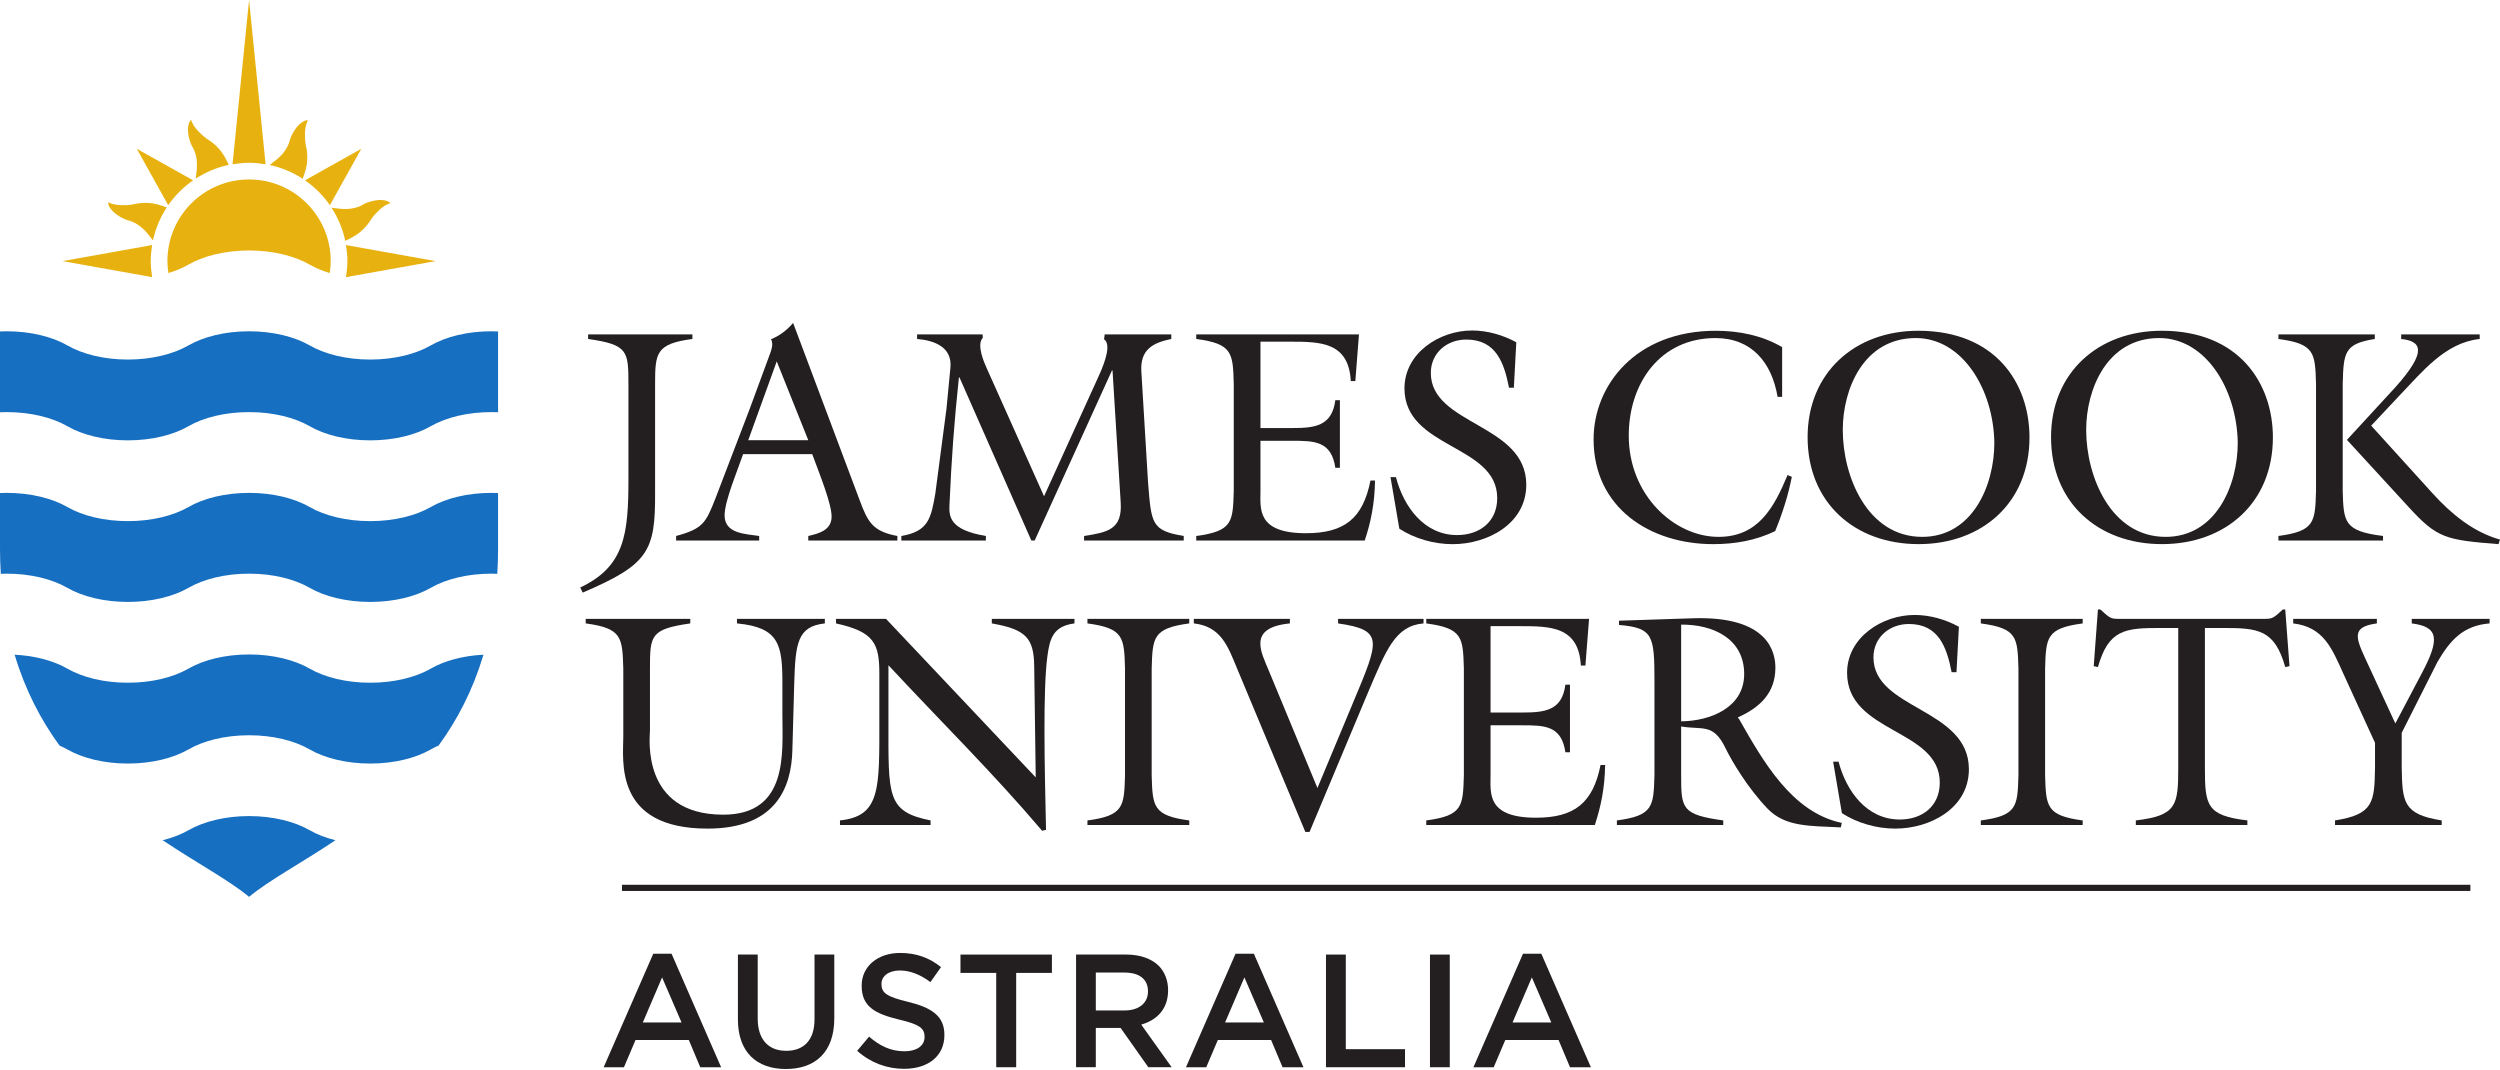
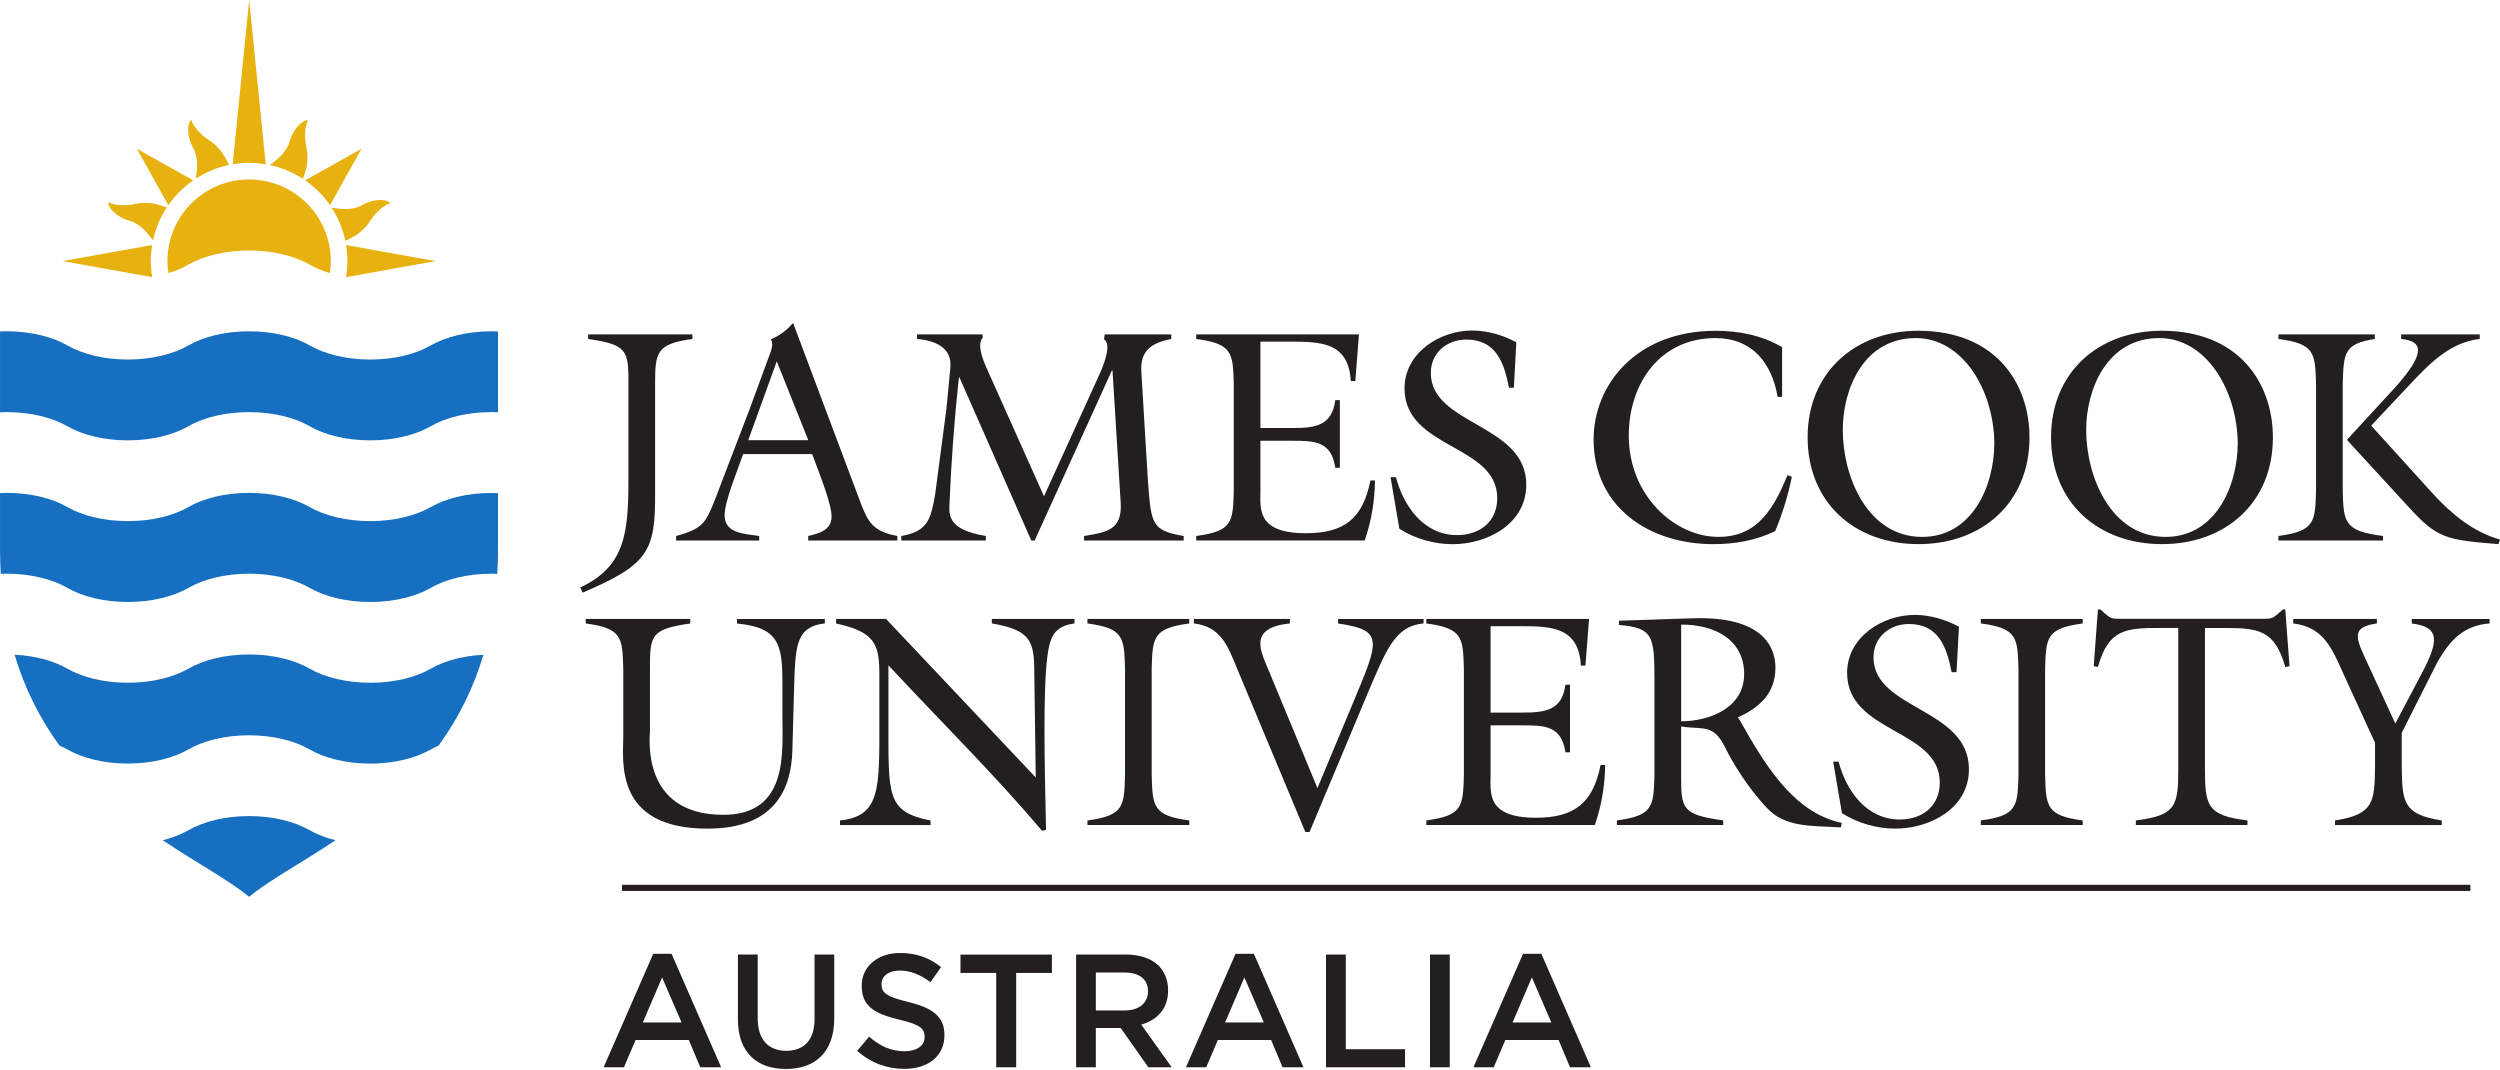
- <svg xmlns="http://www.w3.org/2000/svg" width="34.436mm" height="14.725mm" viewBox="0 0 122.016 52.175" id="svg7598" version="1.1">
-   <defs id="defs7600">
-     <clipPath clipPathUnits="userSpaceOnUse" id="clipPath1100">
-       <path d="m 0,0 841.89,0 0,595.276 L 0,595.276 0,0 Z" id="path1102" />
+ <svg xmlns="http://www.w3.org/2000/svg" width="130.15" height="55.653" viewBox="0 0 122.016 52.175">
+   <defs>
+     <clipPath id="b">
+       <path d="M0 0h841.89v595.276H0V0z" />
    </clipPath>
-     <clipPath clipPathUnits="userSpaceOnUse" id="clipPath960">
-       <path d="m 91.492,335.732 110.316,0 0,46.021 -110.316,0 0,-46.021 z" id="path962" />
+     <clipPath id="a">
+       <path d="M91.492 335.732h110.316v46.02H91.492v-46.02z" />
    </clipPath>
  </defs>
-   <g id="layer1" transform="translate(20.90277,-17.70346)">
-     <g transform="matrix(1.25,0,0,-1.25,-147.9111,491.8165)" id="g956">
-       <g id="g958" clip-path="url(#clipPath960)">
-         <g id="g964" transform="translate(126.1436,364.2924)">
-           <path d="m 0,0 c 0,1.302 -0.024,1.539 -1.574,1.763 l 0,0.178 4.072,0 0,-0.178 C 1.078,1.574 1.041,1.219 1.041,0 l 0,-4.236 C 1.054,-6.533 0.782,-7.042 -1.787,-8.141 L -1.881,-7.94 C -0.142,-7.124 0,-5.846 0,-3.717 L 0,0 Z" style="fill:#231f20;fill-opacity:1;fill-rule:nonzero;stroke:none" id="path966" />
-         </g>
-         <g id="g968" transform="translate(130.6216,361.5589)">
-           <path d="m 0,0 c -0.201,-0.592 -0.723,-1.824 -0.723,-2.391 0,-0.722 0.817,-0.722 1.35,-0.805 l 0,-0.177 -3.243,0 0,0.177 c 1.054,0.284 1.16,0.521 1.527,1.445 L 0.247,1.74 0.958,3.668 c 0.106,0.309 0.26,0.592 0.13,0.817 0.32,0.13 0.615,0.342 0.864,0.638 l 2.603,-6.934 c 0.319,-0.864 0.522,-1.207 1.468,-1.385 l 0,-0.177 -3.479,0 0,0.177 c 0.414,0.095 0.911,0.226 0.911,0.758 0,0.497 -0.45,1.609 -0.757,2.438 L 0,0 Z M 1.313,3.621 0.2,0.545 l 2.344,0 -1.231,3.076 z" style="fill:#231f20;fill-opacity:1;fill-rule:nonzero;stroke:none" id="path970" />
-         </g>
-         <g id="g972" transform="translate(142.3714,359.9137)">
-           <path d="m 0,0 2.142,4.71 c 0.296,0.65 0.462,1.243 0.201,1.42 l 0.025,0.19 2.601,0 0,-0.178 C 4.213,5.988 3.752,5.704 3.799,4.876 l 0.26,-4.308 c 0.13,-1.645 0.13,-1.906 1.395,-2.119 l 0,-0.177 -3.891,0 0,0.177 c 0.911,0.143 1.49,0.249 1.431,1.29 l -0.32,5.172 -0.023,0 -3.017,-6.639 -0.13,0 -2.805,6.367 -0.023,0 c -0.19,-1.81 -0.285,-3.124 -0.368,-4.957 -0.023,-0.462 -0.011,-0.996 1.421,-1.233 l 0,-0.177 -3.301,0 0,0.177 c 1.053,0.178 1.159,0.687 1.325,1.645 l 0.438,3.326 0.154,1.609 c 0.071,0.782 -0.604,1.054 -1.302,1.113 l 0,0.178 2.556,0 0.011,-0.131 C -2.65,5.918 -2.331,5.207 -2.247,5.018 L 0,0 Z" style="fill:#231f20;fill-opacity:1;fill-rule:nonzero;stroke:none" id="path974" />
-         </g>
-         <g id="g976" transform="translate(148.3139,358.3629)">
-           <path d="m 0,0 c 1.42,0.19 1.432,0.545 1.465,1.764 l 0,4.166 C 1.432,7.149 1.42,7.504 0,7.692 l 0,0.178 6.354,0 -0.142,-1.822 -0.177,0 C 5.952,7.574 4.851,7.587 3.657,7.587 l -1.149,0 0,-3.373 1.23,0 c 0.888,0 1.563,0.071 1.693,1.088 l 0.178,0 0,-2.639 -0.178,0 C 5.277,3.704 4.626,3.717 3.738,3.717 l -1.23,0 0,-1.941 c 0,-0.698 -0.165,-1.668 1.775,-1.668 1.492,0 2.225,0.566 2.52,2.058 l 0.177,0 C 6.969,1.267 6.816,0.533 6.579,-0.177 L 0,-0.177 0,0 Z" style="fill:#231f20;fill-opacity:1;fill-rule:nonzero;stroke:none" id="path978" />
-         </g>
-         <g id="g980" transform="translate(160.7156,364.1503)">
-           <path d="m 0,0 -0.189,0 c -0.189,0.959 -0.497,1.882 -1.668,1.882 -0.759,0 -1.385,-0.521 -1.385,-1.302 0,-2.047 3.727,-1.976 3.727,-4.367 0,-1.526 -1.515,-2.32 -2.875,-2.32 -0.723,0 -1.48,0.213 -2.082,0.604 l -0.344,2.012 0.212,0 c 0.296,-1.137 1.089,-2.261 2.391,-2.261 0.875,0 1.563,0.521 1.563,1.444 0,2.107 -3.621,1.917 -3.621,4.284 0,1.385 1.372,2.26 2.637,2.26 0.604,0 1.208,-0.177 1.729,-0.46 L 0,0 Z" style="fill:#231f20;fill-opacity:1;fill-rule:nonzero;stroke:none" id="path982" />
-         </g>
-         <g id="g984" transform="translate(171.1906,363.7952)">
-           <path d="m 0,0 -0.178,0 c -0.225,1.337 -1.007,2.295 -2.426,2.295 -2.166,0 -3.385,-1.774 -3.385,-3.81 0,-2.332 1.786,-3.952 3.504,-3.952 1.548,0 2.164,1.136 2.697,2.414 L 0.379,-3.124 C 0.235,-3.847 0.011,-4.556 -0.273,-5.243 -1.03,-5.609 -1.847,-5.751 -2.688,-5.751 c -2.474,0 -4.674,1.42 -4.674,4.094 0,2.107 1.645,4.237 4.77,4.237 0.899,0 1.81,-0.178 2.592,-0.639 L 0,0 Z" style="fill:#231f20;fill-opacity:1;fill-rule:nonzero;stroke:none" id="path986" />
-         </g>
-         <g id="g988" transform="translate(180.8482,362.209)">
-           <path d="m 0,0 c 0,-2.544 -1.846,-4.164 -4.331,-4.164 -2.496,0 -4.332,1.62 -4.332,4.175 0,2.522 1.847,4.156 4.32,4.156 C -1.313,4.167 0,2.107 0,0 m -7.29,0.296 c 0,-1.834 0.97,-4.177 3.101,-4.177 1.951,0 2.817,1.988 2.817,3.68 -0.036,2.096 -1.255,4.083 -3.066,4.083 -2.036,0 -2.852,-1.987 -2.852,-3.586" style="fill:#231f20;fill-opacity:1;fill-rule:nonzero;stroke:none" id="path990" />
-         </g>
-         <g id="g992" transform="translate(190.3522,362.209)">
-           <path d="m 0,0 c 0,-2.544 -1.846,-4.164 -4.331,-4.164 -2.497,0 -4.331,1.62 -4.331,4.175 0,2.522 1.846,4.156 4.32,4.156 C -1.313,4.167 0,2.107 0,0 m -7.29,0.296 c 0,-1.834 0.971,-4.177 3.101,-4.177 1.954,0 2.817,1.988 2.817,3.68 -0.036,2.096 -1.255,4.083 -3.066,4.083 -2.034,0 -2.852,-1.987 -2.852,-3.586" style="fill:#231f20;fill-opacity:1;fill-rule:nonzero;stroke:none" id="path994" />
-         </g>
-         <g id="g996" transform="translate(193.0784,360.1266)">
-           <path d="m 0,0 c 0.035,-1.219 0.047,-1.574 1.574,-1.763 l 0,-0.178 -4.084,0 0,0.178 c 1.422,0.189 1.433,0.544 1.468,1.763 l 0,4.166 C -1.077,5.385 -1.088,5.74 -2.51,5.928 l 0,0.179 3.763,0 0,-0.179 C 0.047,5.74 0.035,5.385 0,4.166 L 0,0 Z m 5.349,6.107 0,-0.179 C 4,5.787 3.1,4.639 2.224,3.728 L 1.112,2.544 3.515,-0.106 C 4.237,-0.899 5.089,-1.609 6.141,-1.904 L 6.082,-2.083 c -2.059,0.166 -2.39,0.225 -3.503,1.444 L 0.165,1.989 2.07,4.059 c 1.243,1.396 1.006,1.787 0.213,1.869 l 0,0.179 3.066,0 z" style="fill:#231f20;fill-opacity:1;fill-rule:nonzero;stroke:none" id="path998" />
-         </g>
-         <g id="g1000" transform="translate(133.8122,355.1261)">
-           <path d="m 0,0 0,-0.177 c -1.077,-0.118 -1.148,-0.782 -1.195,-2.344 l -0.072,-2.591 c -0.034,-1.528 -0.685,-3.077 -3.313,-3.077 -3.668,0 -3.289,2.651 -3.289,3.597 l 0,2.651 c -0.037,1.22 -0.048,1.574 -1.468,1.764 l 0,0.177 4.083,0 0,-0.177 c -1.551,-0.225 -1.574,-0.462 -1.574,-1.764 l 0,-2.426 c 0,-0.225 -0.379,-3.278 2.863,-3.278 2.557,0 2.308,2.438 2.308,3.882 l 0,1.242 c 0,1.503 -0.118,2.189 -1.774,2.344 L -3.431,0 0,0 Z" style="fill:#231f20;fill-opacity:1;fill-rule:nonzero;stroke:none" id="path1002" />
-         </g>
-         <g id="g1004" transform="translate(142.0467,348.937)">
-           <path d="m 0,0 -0.059,4.32 c -0.012,1.124 -0.319,1.456 -1.656,1.692 l 0,0.177 3.228,0 0,-0.177 C 0.697,5.905 0.544,5.455 0.45,4.686 0.284,3.385 0.343,0.532 0.402,-2.047 L 0.249,-2.084 c -1.894,2.237 -4,4.309 -6,6.463 l 0,-2.179 c 0,-2.934 -0.071,-3.537 1.645,-3.88 l 0,-0.179 -3.537,0 0,0.179 c 1.597,0.165 1.537,1.255 1.537,3.94 l 0,1.775 c 0,1.184 -0.189,1.646 -1.692,1.977 l 0,0.177 1.953,0 L 0,0 Z" style="fill:#231f20;fill-opacity:1;fill-rule:nonzero;stroke:none" id="path1006" />
-         </g>
-         <g id="g1008" transform="translate(146.574,349.0189)">
-           <path d="m 0,0 c 0.035,-1.218 0.049,-1.574 1.468,-1.763 l 0,-0.178 -3.976,0 0,0.178 c 1.419,0.189 1.432,0.545 1.467,1.763 l 0,4.166 C -1.076,5.386 -1.089,5.74 -2.508,5.93 l 0,0.177 3.976,0 0,-0.177 C 0.049,5.74 0.035,5.386 0,4.166 L 0,0 Z" style="fill:#231f20;fill-opacity:1;fill-rule:nonzero;stroke:none" id="path1010" />
-         </g>
-         <g id="g1012" transform="translate(157.1892,355.1261)">
-           <path d="m 0,0 0,-0.177 c -1.113,-0.095 -1.456,-1.03 -2.189,-2.746 l -2.262,-5.396 -0.164,0 -2.674,6.401 c -0.356,0.866 -0.628,1.623 -1.681,1.741 l 0,0.177 3.751,0 0,-0.177 C -6.888,-0.343 -6.343,-1.29 -6.036,-2.036 l 1.893,-4.568 1.398,3.35 c 1.016,2.426 1.206,2.816 -0.592,3.077 L -3.337,0 0,0 Z" style="fill:#231f20;fill-opacity:1;fill-rule:nonzero;stroke:none" id="path1014" />
-         </g>
-         <g id="g1016" transform="translate(157.2956,347.2569)">
-           <path d="m 0,0 c 1.421,0.188 1.433,0.544 1.468,1.762 l 0,4.166 C 1.433,7.148 1.421,7.502 0,7.692 l 0,0.177 6.356,0 -0.142,-1.822 -0.178,0 C 5.953,7.574 4.852,7.585 3.657,7.585 l -1.147,0 0,-3.372 1.231,0 c 0.885,0 1.562,0.07 1.691,1.088 l 0.179,0 0,-2.639 -0.179,0 C 5.279,3.703 4.626,3.714 3.741,3.714 l -1.231,0 0,-1.94 c 0,-0.697 -0.166,-1.668 1.775,-1.668 1.49,0 2.225,0.568 2.52,2.059 l 0.178,0 C 6.971,1.265 6.817,0.532 6.581,-0.179 L 0,-0.179 0,0 Z" style="fill:#231f20;fill-opacity:1;fill-rule:nonzero;stroke:none" id="path1018" />
-         </g>
-         <g id="g1020" transform="translate(166.2053,352.6888)">
-           <path d="m 0,0 c 0,1.81 -0.059,2.082 -1.385,2.201 l 0,0.165 2.888,0.095 C 4.485,2.556 4.722,1.1 4.722,0.532 4.722,-0.462 4.107,-1.03 3.255,-1.41 l 0.059,-0.082 c 0.911,-1.597 2.047,-3.633 4,-4.036 L 7.278,-5.704 c -1.255,0.059 -2.177,0.022 -2.864,0.733 -0.781,0.816 -1.396,1.857 -1.644,2.368 -0.474,0.981 -0.9,0.696 -1.728,0.84 l 0,-1.907 c 0,-1.301 0.022,-1.537 1.644,-1.762 l 0,-0.179 -4.153,0 0,0.179 C -0.048,-5.244 -0.036,-4.888 0,-3.67 L 0,0 Z m 1.042,-1.563 c 1.136,0.011 2.461,0.533 2.461,1.846 0,1.386 -1.219,1.942 -2.461,1.93 l 0,-3.776 z" style="fill:#231f20;fill-opacity:1;fill-rule:nonzero;stroke:none" id="path1022" />
-         </g>
-         <g id="g1024" transform="translate(177.9975,353.0432)">
-           <path d="m 0,0 -0.189,0 c -0.189,0.959 -0.498,1.883 -1.668,1.883 -0.758,0 -1.384,-0.521 -1.384,-1.303 0,-2.047 3.726,-1.976 3.726,-4.368 0,-1.525 -1.515,-2.318 -2.875,-2.318 -0.722,0 -1.48,0.213 -2.084,0.604 l -0.342,2.01 0.212,0 c 0.297,-1.136 1.089,-2.259 2.392,-2.259 0.875,0 1.56,0.519 1.56,1.442 0,2.107 -3.619,1.918 -3.619,4.286 0,1.385 1.371,2.259 2.637,2.259 0.604,0 1.208,-0.177 1.729,-0.461 L 0,0 Z" style="fill:#231f20;fill-opacity:1;fill-rule:nonzero;stroke:none" id="path1026" />
-         </g>
-         <g id="g1028" transform="translate(181.458,349.0189)">
-           <path d="m 0,0 c 0.035,-1.218 0.048,-1.574 1.468,-1.763 l 0,-0.178 -3.978,0 0,0.178 c 1.422,0.189 1.433,0.545 1.469,1.763 l 0,4.166 C -1.077,5.386 -1.088,5.74 -2.51,5.93 l 0,0.177 3.978,0 0,-0.177 C 0.048,5.74 0.035,5.386 0,4.166 L 0,0 Z" style="fill:#231f20;fill-opacity:1;fill-rule:nonzero;stroke:none" id="path1030" />
-         </g>
-         <g id="g1032" transform="translate(190.7406,355.4927)">
-           <path d="M 0,0 0.094,0 0.26,-2.213 0.094,-2.248 c -0.414,1.468 -1.064,1.526 -2.425,1.526 l -0.712,0 0,-5.467 c 0,-1.467 0.072,-1.858 1.658,-2.047 l 0,-0.179 -4.355,0 0,0.179 c 1.586,0.189 1.656,0.58 1.656,2.047 l 0,5.467 -0.708,0 c -1.363,0 -2.013,-0.058 -2.428,-1.526 L -7.384,-2.213 -7.22,0 l 0.095,0 0.119,-0.106 c 0.296,-0.273 0.344,-0.261 0.733,-0.261 l 5.421,0 c 0.39,0 0.437,-0.012 0.734,0.261 L 0,0 Z" style="fill:#231f20;fill-opacity:1;fill-rule:nonzero;stroke:none" id="path1034" />
-         </g>
-         <g id="g1036" transform="translate(198.814,355.1261)">
-           <path d="M 0,0 0,-0.177 C -1.03,-0.26 -1.538,-0.828 -2.036,-1.681 l -1.396,-2.768 0,-1.339 c 0.024,-1.36 0.047,-1.845 1.562,-2.081 l 0,-0.179 -4.166,0 0,0.179 c 1.515,0.236 1.54,0.721 1.562,2.081 l 0,0.948 -1.23,2.686 c -0.45,0.994 -0.77,1.835 -1.965,1.977 l 0,0.177 3.267,0 0,-0.177 c -0.971,-0.131 -0.841,-0.521 -0.461,-1.35 l 1.182,-2.556 1.03,1.953 c 0.733,1.373 0.639,1.822 -0.389,1.953 L -3.04,0 0,0 Z" style="fill:#231f20;fill-opacity:1;fill-rule:nonzero;stroke:none" id="path1038" />
-         </g>
-         <path d="m 125.892,344.744 72.172,0 0,-0.241 -72.172,0 0,0.241 z" style="fill:#231f20;fill-opacity:1;fill-rule:nonzero;stroke:none" id="path1040" />
-         <g id="g1042" transform="translate(127.1128,342.0509)">
-           <path d="m 0,0 0.715,0 1.935,-4.431 -0.815,0 -0.446,1.063 -2.081,0 -0.452,-1.063 -0.792,0 L 0,0 Z m 1.105,-2.684 -0.76,1.76 -0.753,-1.76 1.513,0 z" style="fill:#231f20;fill-opacity:1;fill-rule:nonzero;stroke:none" id="path1044" />
-         </g>
-         <g id="g1046" transform="translate(130.4184,339.4877)">
-           <path d="m 0,0 0,2.532 0.773,0 0,-2.502 c 0,-0.816 0.421,-1.257 1.112,-1.257 0.685,0 1.106,0.415 1.106,1.227 l 0,2.532 0.772,0 0,-2.494 C 3.763,-1.277 3.022,-1.937 1.872,-1.937 0.729,-1.937 0,-1.277 0,0" style="fill:#231f20;fill-opacity:1;fill-rule:nonzero;stroke:none" id="path1048" />
-         </g>
-         <g id="g1050" transform="translate(135.0746,338.2611)">
-           <path d="m 0,0 0.466,0.553 c 0.42,-0.363 0.842,-0.571 1.388,-0.571 0.477,0 0.778,0.22 0.778,0.553 l 0,0.013 C 2.632,0.861 2.458,1.032 1.64,1.219 0.704,1.446 0.176,1.723 0.176,2.533 l 0,0.013 c 0,0.754 0.629,1.275 1.502,1.275 0.64,0 1.149,-0.195 1.596,-0.553 L 2.86,2.683 C 2.463,2.979 2.068,3.136 1.665,3.136 1.212,3.136 0.949,2.904 0.949,2.614 l 0,-0.011 C 0.949,2.263 1.15,2.112 1.991,1.911 2.922,1.684 3.406,1.351 3.406,0.623 l 0,-0.014 C 3.406,-0.214 2.758,-0.703 1.835,-0.703 1.163,-0.703 0.528,-0.47 0,0" style="fill:#231f20;fill-opacity:1;fill-rule:nonzero;stroke:none" id="path1052" />
-         </g>
-         <g id="g1054" transform="translate(140.5044,341.303)">
-           <path d="m 0,0 -1.396,0 0,0.716 3.57,0 0,-0.716 -1.395,0 0,-3.683 L 0,-3.683 0,0 Z" style="fill:#231f20;fill-opacity:1;fill-rule:nonzero;stroke:none" id="path1056" />
-         </g>
-         <g id="g1058" transform="translate(143.6217,342.0192)">
-           <path d="M 0,0 1.96,0 C 2.513,0 2.947,-0.164 3.229,-0.439 3.462,-0.68 3.593,-1.006 3.593,-1.388 l 0,-0.013 c 0,-0.722 -0.433,-1.157 -1.048,-1.334 l 1.188,-1.664 -0.912,0 -1.081,1.533 -0.969,0 0,-1.533 L 0,-4.399 0,0 Z m 1.903,-2.182 c 0.553,0 0.905,0.292 0.905,0.737 l 0,0.013 c 0,0.471 -0.339,0.729 -0.911,0.729 l -1.126,0 0,-1.479 1.132,0 z" style="fill:#231f20;fill-opacity:1;fill-rule:nonzero;stroke:none" id="path1060" />
-         </g>
-         <g id="g1062" transform="translate(149.848,342.0509)">
-           <path d="m 0,0 0.716,0 1.936,-4.431 -0.816,0 -0.447,1.063 -2.08,0 -0.452,-1.063 -0.792,0 L 0,0 Z m 1.106,-2.684 -0.76,1.76 -0.754,-1.76 1.514,0 z" style="fill:#231f20;fill-opacity:1;fill-rule:nonzero;stroke:none" id="path1064" />
-         </g>
-         <g id="g1066" transform="translate(153.3795,342.0192)">
-           <path d="m 0,0 0.774,0 0,-3.694 2.312,0 0,-0.705 L 0,-4.399 0,0 Z" style="fill:#231f20;fill-opacity:1;fill-rule:nonzero;stroke:none" id="path1068" />
-         </g>
-         <path d="m 157.44,342.019 0.773,0 0,-4.399 -0.773,0 0,4.399 z" style="fill:#231f20;fill-opacity:1;fill-rule:nonzero;stroke:none" id="path1070" />
-         <g id="g1072" transform="translate(161.0719,342.0509)">
-           <path d="m 0,0 0.716,0 1.935,-4.431 -0.815,0 -0.447,1.063 -2.08,0 -0.452,-1.063 -0.792,0 L 0,0 Z m 1.106,-2.684 -0.76,1.76 -0.754,-1.76 1.514,0 z" style="fill:#231f20;fill-opacity:1;fill-rule:nonzero;stroke:none" id="path1074" />
-         </g>
-         <g id="g1076" transform="translate(118.4277,359.4947)">
-           <path d="m 0,0 c -0.589,-0.34 -1.43,-0.552 -2.365,-0.552 -0.936,0 -1.777,0.212 -2.366,0.551 -0.589,0.34 -1.431,0.552 -2.365,0.552 -0.935,0 -1.779,-0.212 -2.366,-0.552 -0.59,-0.339 -1.431,-0.551 -2.367,-0.551 -0.934,0 -1.776,0.212 -2.364,0.551 -0.59,0.34 -1.431,0.552 -2.367,0.552 -0.087,0 -0.174,-0.004 -0.261,-0.007 l 0,-2.19 c 0,-0.331 0.012,-0.65 0.031,-0.964 0.076,0.003 0.153,0.007 0.23,0.007 0.936,0 1.777,-0.213 2.367,-0.553 0.588,-0.339 1.43,-0.551 2.364,-0.551 0.936,0 1.777,0.212 2.367,0.551 0.587,0.34 1.431,0.553 2.366,0.553 0.934,0 1.776,-0.213 2.365,-0.553 0.589,-0.339 1.43,-0.551 2.366,-0.551 0.935,0 1.776,0.212 2.365,0.552 0.589,0.339 1.43,0.552 2.364,0.552 0.08,0 0.156,-0.004 0.232,-0.007 0.019,0.314 0.03,0.633 0.03,0.964 l 0,2.19 C 2.54,0.547 2.455,0.551 2.364,0.551 1.43,0.551 0.589,0.339 0,0" style="fill:#176fc1;fill-opacity:1;fill-rule:nonzero;stroke:none" id="path1078" />
-         </g>
-         <g id="g1080" transform="translate(116.0625,352.6331)">
-           <path d="M 0,0 C -0.936,0 -1.778,0.212 -2.366,0.551 -2.955,0.89 -3.797,1.104 -4.731,1.104 -5.666,1.104 -6.509,0.89 -7.097,0.551 -7.687,0.212 -8.528,0 -9.464,0 c -0.934,-0.001 -1.776,0.212 -2.364,0.551 -0.524,0.302 -1.247,0.503 -2.057,0.543 0.414,-1.387 1.028,-2.553 1.752,-3.547 0.107,-0.048 0.21,-0.096 0.305,-0.151 0.588,-0.339 1.43,-0.552 2.364,-0.552 0.936,0 1.777,0.213 2.367,0.552 0.588,0.34 1.431,0.553 2.366,0.553 0.934,0 1.776,-0.212 2.365,-0.553 0.588,-0.339 1.43,-0.552 2.366,-0.552 0.935,0 1.776,0.213 2.365,0.552 0.095,0.056 0.199,0.104 0.305,0.152 0.725,0.993 1.336,2.159 1.751,3.546 C 3.611,1.054 2.888,0.853 2.365,0.551 1.776,0.212 0.935,0 0,0" style="fill:#176fc1;fill-opacity:1;fill-rule:nonzero;stroke:none" id="path1082" />
-         </g>
-         <g id="g1084" transform="translate(113.6964,346.8747)">
-           <path d="M 0,0 C -0.589,0.338 -1.431,0.552 -2.365,0.552 -3.3,0.552 -4.143,0.338 -4.731,0 c -0.284,-0.164 -0.626,-0.296 -1.008,-0.391 1.356,-0.907 2.61,-1.573 3.374,-2.212 0.764,0.639 2.017,1.305 3.373,2.212 C 0.626,-0.296 0.284,-0.164 0,0" style="fill:#176fc1;fill-opacity:1;fill-rule:nonzero;stroke:none" id="path1086" />
-         </g>
-         <g id="g1088" transform="translate(118.4277,365.8046)">
-           <path d="m 0,0 c -0.589,-0.34 -1.43,-0.553 -2.365,-0.553 -0.936,0 -1.777,0.213 -2.366,0.553 -0.589,0.338 -1.431,0.551 -2.365,0.551 -0.935,0 -1.779,-0.213 -2.366,-0.551 -0.59,-0.34 -1.431,-0.553 -2.367,-0.553 -0.934,0 -1.776,0.213 -2.364,0.553 -0.59,0.338 -1.431,0.551 -2.367,0.551 -0.087,0 -0.174,-0.003 -0.261,-0.007 l 0,-3.155 c 0.087,0.003 0.174,0.006 0.261,0.006 0.936,0 1.777,-0.211 2.367,-0.55 0.588,-0.341 1.43,-0.553 2.364,-0.553 0.936,0 1.777,0.212 2.367,0.553 0.587,0.339 1.431,0.55 2.366,0.55 0.934,0 1.776,-0.211 2.365,-0.55 0.589,-0.341 1.43,-0.553 2.366,-0.553 0.935,0 1.776,0.212 2.365,0.553 0.589,0.339 1.43,0.55 2.364,0.55 0.091,0 0.176,-0.003 0.262,-0.006 l 0,3.155 C 2.54,0.548 2.455,0.551 2.364,0.551 1.43,0.551 0.589,0.338 0,0" style="fill:#176fc1;fill-opacity:1;fill-rule:nonzero;stroke:none" id="path1090" />
-         </g>
-         <g id="g1092" transform="translate(111.3313,372.2834)">
-           <path d="m 0,0 c -1.761,0 -3.188,-1.427 -3.188,-3.188 0,-0.158 0.016,-0.314 0.038,-0.466 0.293,0.088 0.558,0.2 0.784,0.33 0.588,0.338 1.431,0.551 2.366,0.551 0.934,0 1.776,-0.213 2.365,-0.551 0.227,-0.131 0.492,-0.242 0.785,-0.331 0.022,0.153 0.038,0.308 0.038,0.467 C 3.188,-1.427 1.761,0 0,0 m -4.345,-0.936 c -0.063,-0.01 -0.126,-0.027 -0.191,-0.039 -0.168,-0.029 -0.328,-0.033 -0.489,-0.027 -0.166,0.006 -0.361,0.045 -0.471,0.117 -0.028,-0.166 0.177,-0.385 0.351,-0.503 0.12,-0.081 0.245,-0.151 0.378,-0.195 0.053,-0.019 0.105,-0.028 0.156,-0.047 0.16,-0.056 0.317,-0.158 0.44,-0.268 0.162,-0.142 0.295,-0.323 0.419,-0.482 0.099,0.465 0.285,0.902 0.538,1.288 -0.168,0.06 -0.35,0.125 -0.548,0.156 -0.176,0.027 -0.384,0.031 -0.583,0 m 11.627,-2.252 -3.5,0.627 c 0.035,-0.204 0.057,-0.414 0.057,-0.627 0,-0.213 -0.022,-0.421 -0.057,-0.626 l 3.5,0.626 z m -11.068,0.627 -3.497,-0.627 3.499,-0.626 c -0.032,0.205 -0.056,0.413 -0.056,0.626 0,0.213 0.024,0.423 0.054,0.627 m 8.45,0.853 c 0.039,0.053 0.07,0.11 0.109,0.162 0.097,0.141 0.207,0.256 0.324,0.366 0.122,0.112 0.288,0.223 0.418,0.251 C 5.416,-0.794 5.116,-0.782 4.909,-0.823 4.768,-0.85 4.634,-0.888 4.504,-0.951 4.454,-0.976 4.411,-1.006 4.36,-1.03 4.208,-1.102 4.026,-1.141 3.859,-1.151 3.646,-1.165 3.423,-1.131 3.223,-1.105 l -0.003,0 c 0.252,-0.388 0.437,-0.823 0.535,-1.292 0.163,0.077 0.334,0.16 0.496,0.278 0.144,0.104 0.294,0.249 0.413,0.411 m -6.848,1.674 -2.2,1.232 1.227,-2.202 c 0.266,0.38 0.594,0.709 0.973,0.97 m 5.34,-0.97 1.227,2.202 -2.199,-1.232 c 0.378,-0.261 0.707,-0.59 0.972,-0.97 M 0.645,0.593 0,7.007 -0.646,0.593 c 0.211,0.034 0.425,0.058 0.646,0.058 0.219,0 0.434,-0.024 0.645,-0.058 m -2.882,0.724 c 0.024,-0.049 0.055,-0.094 0.079,-0.144 0.071,-0.153 0.112,-0.335 0.121,-0.5 0.013,-0.215 -0.02,-0.437 -0.046,-0.636 l 0,-0.004 C -1.696,0.285 -1.259,0.47 -0.792,0.569 -0.868,0.731 -0.95,0.904 -1.069,1.064 -1.174,1.209 -1.319,1.358 -1.48,1.475 -1.533,1.514 -1.589,1.546 -1.643,1.584 -1.783,1.683 -1.897,1.792 -2.009,1.909 -2.12,2.031 -2.232,2.198 -2.258,2.328 -2.394,2.228 -2.405,1.929 -2.365,1.722 -2.337,1.579 -2.299,1.445 -2.237,1.317 M 2.252,0.573 c 0.027,0.176 0.03,0.385 0,0.584 C 2.243,1.221 2.223,1.284 2.212,1.348 2.184,1.517 2.179,1.674 2.184,1.837 2.191,2.001 2.228,2.199 2.302,2.309 2.137,2.335 1.918,2.131 1.8,1.956 1.718,1.835 1.649,1.713 1.604,1.577 1.586,1.528 1.575,1.473 1.558,1.423 1.501,1.263 1.399,1.105 1.29,0.981 1.147,0.823 0.967,0.687 0.806,0.566 c 0,0 0,-0.001 -0.001,-0.001 0.467,-0.101 0.903,-0.286 1.291,-0.539 0.06,0.169 0.123,0.351 0.156,0.547" style="fill:#e7b20f;fill-opacity:1;fill-rule:nonzero;stroke:none" id="path1094" />
-         </g>
-       </g>
-     </g>
-     <g transform="matrix(1.25,0,0,-1.25,-147.9111,491.8165)" id="g1096">
-       <g id="g1098" clip-path="url(#clipPath1100)" />
-     </g>
+   <g clip-path="url(#a)" transform="matrix(1.25 0 0 -1.25 -127.008 474.113)">
+     <path d="M126.144 364.292c0 1.302-.024 1.54-1.574 1.763v.178h4.072v-.178c-1.42-.19-1.457-.544-1.457-1.763v-4.236c.013-2.297-.26-2.806-2.828-3.905l-.094.202c1.74.816 1.88 2.094 1.88 4.223v3.717zM130.622 361.56c-.2-.593-.723-1.825-.723-2.392 0-.722.816-.722 1.35-.805v-.177h-3.244v.177c1.054.284 1.16.52 1.527 1.445l1.336 3.49.71 1.93c.106.308.26.59.13.816.32.13.615.342.864.638l2.603-6.934c.32-.864.522-1.207 1.468-1.385v-.177h-3.48v.177c.415.095.912.226.912.758 0 .498-.45 1.61-.757 2.44h-2.698zm1.313 3.62l-1.113-3.076h2.344l-1.23 3.076zM142.37 359.914l2.143 4.71c.296.65.462 1.243.2 1.42l.026.19h2.6v-.178c-.756-.154-1.217-.438-1.17-1.266l.26-4.308c.13-1.645.13-1.906 1.395-2.12v-.176h-3.89v.177c.91.143 1.49.25 1.43 1.29l-.32 5.172h-.023l-3.017-6.64h-.13l-2.805 6.368h-.023a75.99 75.99 0 0 1-.368-4.957c-.024-.462-.012-.996 1.42-1.233v-.177h-3.3v.177c1.052.178 1.158.687 1.324 1.645l.438 3.326.154 1.61c.07.78-.604 1.053-1.302 1.112v.178h2.556l.01-.13c-.26-.272.06-.983.144-1.172l2.247-5.018zM148.314 358.363c1.42.19 1.432.545 1.465 1.764v4.166c-.034 1.22-.046 1.574-1.466 1.762v.178h6.354l-.142-1.822h-.177c-.084 1.527-1.185 1.54-2.38 1.54h-1.148v-3.373h1.23c.888 0 1.563.07 1.693 1.088h.178v-2.64h-.178c-.154 1.042-.805 1.055-1.693 1.055h-1.23v-1.94c0-.7-.165-1.67 1.775-1.67 1.492 0 2.225.567 2.52 2.06h.177a7.428 7.428 0 0 0-.4-2.344h-6.58v.177zM160.716 364.15h-.19c-.188.96-.496 1.882-1.667 1.882-.76 0-1.386-.52-1.386-1.302 0-2.047 3.727-1.976 3.727-4.367 0-1.526-1.514-2.32-2.874-2.32-.723 0-1.48.213-2.082.604l-.344 2.012h.212c.296-1.138 1.09-2.262 2.39-2.262.876 0 1.564.52 1.564 1.444 0 2.107-3.62 1.917-3.62 4.284 0 1.385 1.37 2.26 2.636 2.26.604 0 1.208-.177 1.73-.46l-.096-1.776zM171.19 363.795h-.177c-.225 1.337-1.007 2.295-2.426 2.295-2.166 0-3.385-1.774-3.385-3.81 0-2.332 1.786-3.952 3.504-3.952 1.548 0 2.164 1.136 2.697 2.414l.167-.07a11.374 11.374 0 0 0-.652-2.12c-.757-.366-1.574-.508-2.415-.508-2.474 0-4.674 1.42-4.674 4.094 0 2.107 1.644 4.237 4.77 4.237.898 0 1.81-.178 2.59-.64v-1.94zM180.848 362.21c0-2.545-1.846-4.165-4.33-4.165-2.497 0-4.333 1.62-4.333 4.175 0 2.522 1.847 4.156 4.32 4.156 3.03 0 4.343-2.06 4.343-4.167m-7.29.295c0-1.834.97-4.177 3.1-4.177 1.952 0 2.818 1.988 2.818 3.68-.036 2.096-1.255 4.083-3.066 4.083-2.036 0-2.852-1.986-2.852-3.585M190.352 362.21c0-2.545-1.846-4.165-4.33-4.165-2.498 0-4.332 1.62-4.332 4.175 0 2.522 1.846 4.156 4.32 4.156 3.03 0 4.342-2.06 4.342-4.167m-7.29.295c0-1.834.97-4.177 3.1-4.177 1.955 0 2.818 1.988 2.818 3.68-.036 2.096-1.255 4.083-3.066 4.083-2.034 0-2.852-1.986-2.852-3.585M193.078 360.127c.035-1.22.047-1.574 1.574-1.763v-.178h-4.084v.178c1.422.19 1.433.544 1.468 1.763v4.166c-.035 1.22-.046 1.574-1.468 1.762v.18h3.763v-.18c-1.205-.188-1.217-.543-1.252-1.762v-4.166zm5.35 6.107v-.18c-1.35-.14-2.25-1.288-3.126-2.2l-1.112-1.183 2.403-2.65c.722-.792 1.574-1.502 2.626-1.797l-.06-.18c-2.06.167-2.39.226-3.503 1.445l-2.414 2.628 1.905 2.07c1.243 1.396 1.006 1.787.213 1.87v.178h3.067zM133.812 355.126v-.177c-1.077-.12-1.148-.783-1.195-2.345l-.072-2.59c-.034-1.53-.685-3.078-3.313-3.078-3.668 0-3.29 2.65-3.29 3.597v2.65c-.036 1.22-.047 1.575-1.467 1.765v.176h4.083v-.177c-1.55-.226-1.574-.463-1.574-1.765v-2.426c0-.226-.38-3.28 2.863-3.28 2.557 0 2.308 2.44 2.308 3.883v1.242c0 1.503-.118 2.19-1.774 2.344v.176h3.432zM142.047 348.937l-.06 4.32c-.01 1.124-.318 1.456-1.655 1.692v.176h3.228v-.177c-.816-.108-.97-.558-1.063-1.327-.166-1.3-.107-4.154-.048-6.733l-.154-.037c-1.894 2.237-4 4.31-6 6.463v-2.18c0-2.933-.07-3.536 1.645-3.88v-.178h-3.536v.18c1.597.164 1.537 1.254 1.537 3.94v1.774c0 1.184-.188 1.646-1.69 1.977v.176h1.952l5.845-6.19zM146.574 349.02c.035-1.22.05-1.575 1.468-1.764v-.178h-3.976v.178c1.42.19 1.432.545 1.467 1.763v4.165c-.035 1.22-.048 1.574-1.467 1.764v.176h3.976v-.177c-1.42-.19-1.433-.545-1.468-1.765v-4.166zM157.19 355.126v-.177c-1.114-.096-1.457-1.03-2.19-2.747l-2.262-5.396h-.164l-2.674 6.4c-.356.867-.628 1.624-1.68 1.742v.176h3.75v-.177c-1.67-.167-1.124-1.114-.817-1.86l1.893-4.568 1.398 3.35c1.016 2.426 1.206 2.816-.592 3.077v.176h3.337zM157.296 347.257c1.42.188 1.433.544 1.468 1.762v4.165c-.035 1.22-.047 1.574-1.468 1.764v.176h6.356l-.142-1.822h-.178c-.083 1.527-1.184 1.538-2.38 1.538h-1.146v-3.372h1.23c.886 0 1.563.07 1.692 1.088h.18v-2.64h-.18c-.153 1.042-.806 1.053-1.69 1.053h-1.232v-1.94c0-.696-.166-1.667 1.775-1.667 1.49 0 2.226.568 2.52 2.06h.18a7.49 7.49 0 0 0-.403-2.345h-6.58v.18zM166.205 352.69c0 1.81-.06 2.08-1.385 2.2v.165l2.888.095c2.982.095 3.22-1.36 3.22-1.93 0-.993-.616-1.56-1.468-1.94l.06-.083c.91-1.597 2.046-3.633 4-4.036l-.037-.175c-1.255.06-2.177.022-2.864.733-.782.816-1.397 1.857-1.645 2.368-.474.98-.9.696-1.728.84v-1.907c0-1.302.022-1.538 1.644-1.763v-.18h-4.152v.18c1.42.188 1.43.544 1.467 1.762v3.67zm1.042-1.564c1.136.01 2.46.533 2.46 1.846 0 1.386-1.218 1.942-2.46 1.93v-3.776zM177.998 353.043h-.19c-.188.96-.497 1.883-1.667 1.883-.757 0-1.383-.52-1.383-1.303 0-2.047 3.726-1.976 3.726-4.368 0-1.525-1.515-2.318-2.875-2.318a3.92 3.92 0 0 0-2.084.604l-.342 2.01h.212c.296-1.135 1.088-2.258 2.39-2.258.876 0 1.56.52 1.56 1.442 0 2.107-3.618 1.918-3.618 4.286 0 1.385 1.37 2.26 2.637 2.26.604 0 1.208-.178 1.73-.462l-.095-1.775zM181.458 349.02c.035-1.22.048-1.575 1.468-1.764v-.178h-3.978v.178c1.422.19 1.433.545 1.47 1.763v4.165c-.037 1.22-.048 1.574-1.47 1.764v.176h3.978v-.177c-1.42-.19-1.433-.545-1.468-1.765v-4.166zM190.74 355.493h.095l.166-2.213-.165-.035c-.414 1.468-1.064 1.526-2.425 1.526h-.712v-5.466c0-1.467.072-1.858 1.658-2.047v-.18H185v.18c1.587.19 1.657.58 1.657 2.047v5.467h-.708c-1.364 0-2.014-.057-2.43-1.525l-.163.035.164 2.213h.096l.12-.106c.295-.273.343-.26.732-.26h5.42c.39 0 .438-.013.735.26l.118.106zM198.814 355.126v-.177c-1.03-.084-1.538-.652-2.036-1.505l-1.396-2.768v-1.34c.024-1.36.047-1.844 1.562-2.08v-.18h-4.166v.18c1.515.236 1.54.72 1.562 2.08v.95l-1.23 2.685c-.45.994-.77 1.835-1.965 1.977v.176h3.267v-.177c-.97-.132-.84-.522-.46-1.35l1.18-2.557 1.03 1.953c.734 1.373.64 1.822-.388 1.953v.176h3.04zM125.892 344.744h72.172v-.24h-72.172v.24zM127.113 342.05h.715l1.935-4.43h-.815l-.446 1.063h-2.08l-.453-1.063h-.793l1.936 4.43zm1.105-2.683l-.76 1.76-.753-1.76h1.513zM130.418 339.488v2.532h.773v-2.502c0-.816.422-1.257 1.113-1.257.685 0 1.106.416 1.106 1.228v2.532h.77v-2.494c0-1.315-.74-1.975-1.89-1.975-1.143 0-1.872.66-1.872 1.938M135.075 338.26l.466.554c.42-.363.843-.57 1.39-.57.476 0 .777.22.777.552v.013c0 .312-.174.483-.992.67-.936.227-1.464.504-1.464 1.314v.013c0 .754.63 1.275 1.503 1.275.64 0 1.15-.195 1.596-.553l-.415-.586c-.397.296-.792.453-1.195.453-.453 0-.716-.232-.716-.522v-.01c0-.34.2-.492 1.042-.693.93-.227 1.415-.56 1.415-1.288v-.014c0-.823-.647-1.312-1.57-1.312-.672 0-1.307.233-1.835.703M140.504 341.303h-1.396v.716h3.57v-.717h-1.395v-3.683h-.78v3.683zM143.622 342.02h1.96c.553 0 .987-.165 1.27-.44.232-.24.363-.567.363-.95v-.012c0-.722-.433-1.157-1.048-1.334l1.188-1.664h-.912l-1.08 1.533h-.97v-1.533h-.77v4.4zm1.903-2.183c.553 0 .905.292.905.737v.013c0 .47-.34.73-.91.73h-1.127v-1.48h1.132zM149.848 342.05h.716l1.936-4.43h-.816l-.447 1.063h-2.08l-.452-1.063h-.792l1.935 4.43zm1.106-2.683l-.76 1.76-.754-1.76h1.514zM153.38 342.02h.774v-3.695h2.312v-.705h-3.086v4.4zM157.44 342.02h.773v-4.4h-.773v4.4zM161.072 342.05h.716l1.935-4.43h-.815l-.447 1.063h-2.08l-.45-1.063h-.793l1.935 4.43zm1.106-2.683l-.76 1.76-.754-1.76h1.514z" fill="#231f20" />
+     <path d="M118.428 359.495c-.59-.34-1.43-.552-2.365-.552-.936 0-1.777.212-2.366.55-.59.34-1.43.553-2.365.553-.935 0-1.78-.212-2.366-.552-.59-.34-1.43-.55-2.367-.55-.935 0-1.777.21-2.365.55-.59.34-1.43.552-2.367.552-.087 0-.174-.004-.26-.007v-2.19c0-.332.01-.65.03-.965.076.003.153.007.23.007.936 0 1.777-.213 2.367-.553.588-.34 1.43-.552 2.364-.552.935 0 1.776.212 2.366.55.587.34 1.43.554 2.366.554.934 0 1.776-.213 2.365-.553.59-.34 1.43-.552 2.366-.552.935 0 1.776.212 2.365.552.59.34 1.43.552 2.364.552.08 0 .156-.004.232-.007.02.314.03.633.03.964v2.19c-.086.002-.17.006-.262.006-.934 0-1.775-.212-2.364-.55M116.063 352.633c-.937 0-1.78.212-2.367.55-.588.34-1.43.554-2.364.554-.935 0-1.778-.214-2.366-.553-.59-.34-1.43-.55-2.367-.55-.935-.002-1.777.21-2.365.55-.525.302-1.248.503-2.058.543a11.608 11.608 0 0 1 1.752-3.547 3.33 3.33 0 0 0 .304-.15c.59-.34 1.43-.553 2.365-.553.935 0 1.776.213 2.366.552.588.34 1.43.552 2.366.552.934 0 1.776-.212 2.365-.553.587-.34 1.43-.553 2.365-.553.936 0 1.777.213 2.366.552.094.055.198.103.304.15a11.59 11.59 0 0 1 1.752 3.547c-.81-.04-1.533-.24-2.056-.543-.59-.34-1.43-.55-2.365-.55M113.696 346.875c-.59.338-1.43.552-2.365.552-.934 0-1.777-.214-2.365-.552a3.916 3.916 0 0 0-1.008-.39c1.356-.908 2.61-1.574 3.374-2.213.765.64 2.018 1.305 3.374 2.212a3.916 3.916 0 0 0-1.008.39M118.428 365.805c-.59-.34-1.43-.553-2.365-.553-.936 0-1.777.213-2.366.553-.59.338-1.43.55-2.365.55-.935 0-1.78-.212-2.366-.55-.59-.34-1.43-.553-2.367-.553-.935 0-1.777.213-2.365.553-.59.338-1.43.55-2.367.55-.087 0-.174-.002-.26-.006v-3.156c.086.003.173.006.26.006.936 0 1.777-.21 2.367-.55.588-.34 1.43-.553 2.364-.553.935 0 1.776.212 2.366.553.587.34 1.43.55 2.366.55.934 0 1.776-.21 2.365-.55.59-.34 1.43-.553 2.366-.553.935 0 1.776.212 2.365.553.59.34 1.43.55 2.364.55.09 0 .176-.003.262-.006v3.155a5.54 5.54 0 0 1-.262.006c-.934 0-1.775-.213-2.364-.55" fill="#176fc1" />
+     <path d="M111.33 372.283a3.188 3.188 0 0 1-3.187-3.188c0-.158.016-.314.038-.466.294.087.56.2.785.33.588.337 1.43.55 2.366.55.935 0 1.777-.213 2.366-.55.227-.132.492-.243.785-.332.023.153.04.308.04.467a3.188 3.188 0 0 1-3.19 3.188m-4.344-.936c-.063-.01-.126-.027-.19-.04a2.32 2.32 0 0 0-.49-.026c-.166.007-.36.046-.47.118-.03-.166.176-.385.35-.503.12-.08.245-.15.378-.195.053-.02.105-.028.156-.047.16-.056.317-.158.44-.268.162-.142.295-.323.42-.482.098.465.284.902.537 1.288-.168.06-.35.126-.548.157-.177.027-.385.03-.584 0m11.627-2.252l-3.5.627a3.71 3.71 0 0 0 .057-.627c0-.213-.022-.42-.057-.626l3.5.625zm-11.068.627l-3.497-.627 3.5-.626a4.047 4.047 0 0 0-.057.625c0 .213.025.423.055.627m8.45.853c.04.053.07.11.11.162.096.14.206.256.323.366.122.112.288.223.418.25-.1.136-.4.148-.606.107a1.605 1.605 0 0 1-.405-.128c-.05-.025-.093-.055-.144-.08a1.4 1.4 0 0 0-.5-.12c-.213-.014-.436.02-.636.046h-.003c.253-.388.438-.823.536-1.292.163.077.334.16.496.278.144.104.294.25.413.41m-6.848 1.675l-2.2 1.23 1.227-2.2c.266.38.594.708.973.97m5.34-.97l1.227 2.2-2.2-1.23c.38-.262.708-.59.973-.97m-2.51 1.596l-.646 6.414-.645-6.414c.21.034.425.058.646.058.22 0 .435-.024.646-.058m-2.882.724c.024-.05.055-.094.08-.144a1.41 1.41 0 0 0 .12-.5c.013-.215-.02-.437-.046-.636v-.004a3.82 3.82 0 0 0 1.29.536 2.79 2.79 0 0 1-.276.495c-.105.145-.25.294-.41.41-.054.04-.11.072-.164.11-.14.1-.254.208-.366.325-.11.122-.223.29-.25.42-.135-.1-.146-.4-.106-.607.028-.143.066-.277.128-.405m4.49-.744c.026.176.03.385 0 .584-.01.064-.03.127-.04.19a2.46 2.46 0 0 0-.03.49c.008.164.045.362.12.472-.166.026-.385-.178-.503-.353a1.534 1.534 0 0 1-.195-.38c-.018-.05-.03-.104-.046-.154a1.423 1.423 0 0 0-.27-.442 3.41 3.41 0 0 0-.483-.415v-.002c.466-.1.902-.286 1.29-.54.06.17.123.352.156.548" fill="#e7b20f" />
  </g>
</svg>
